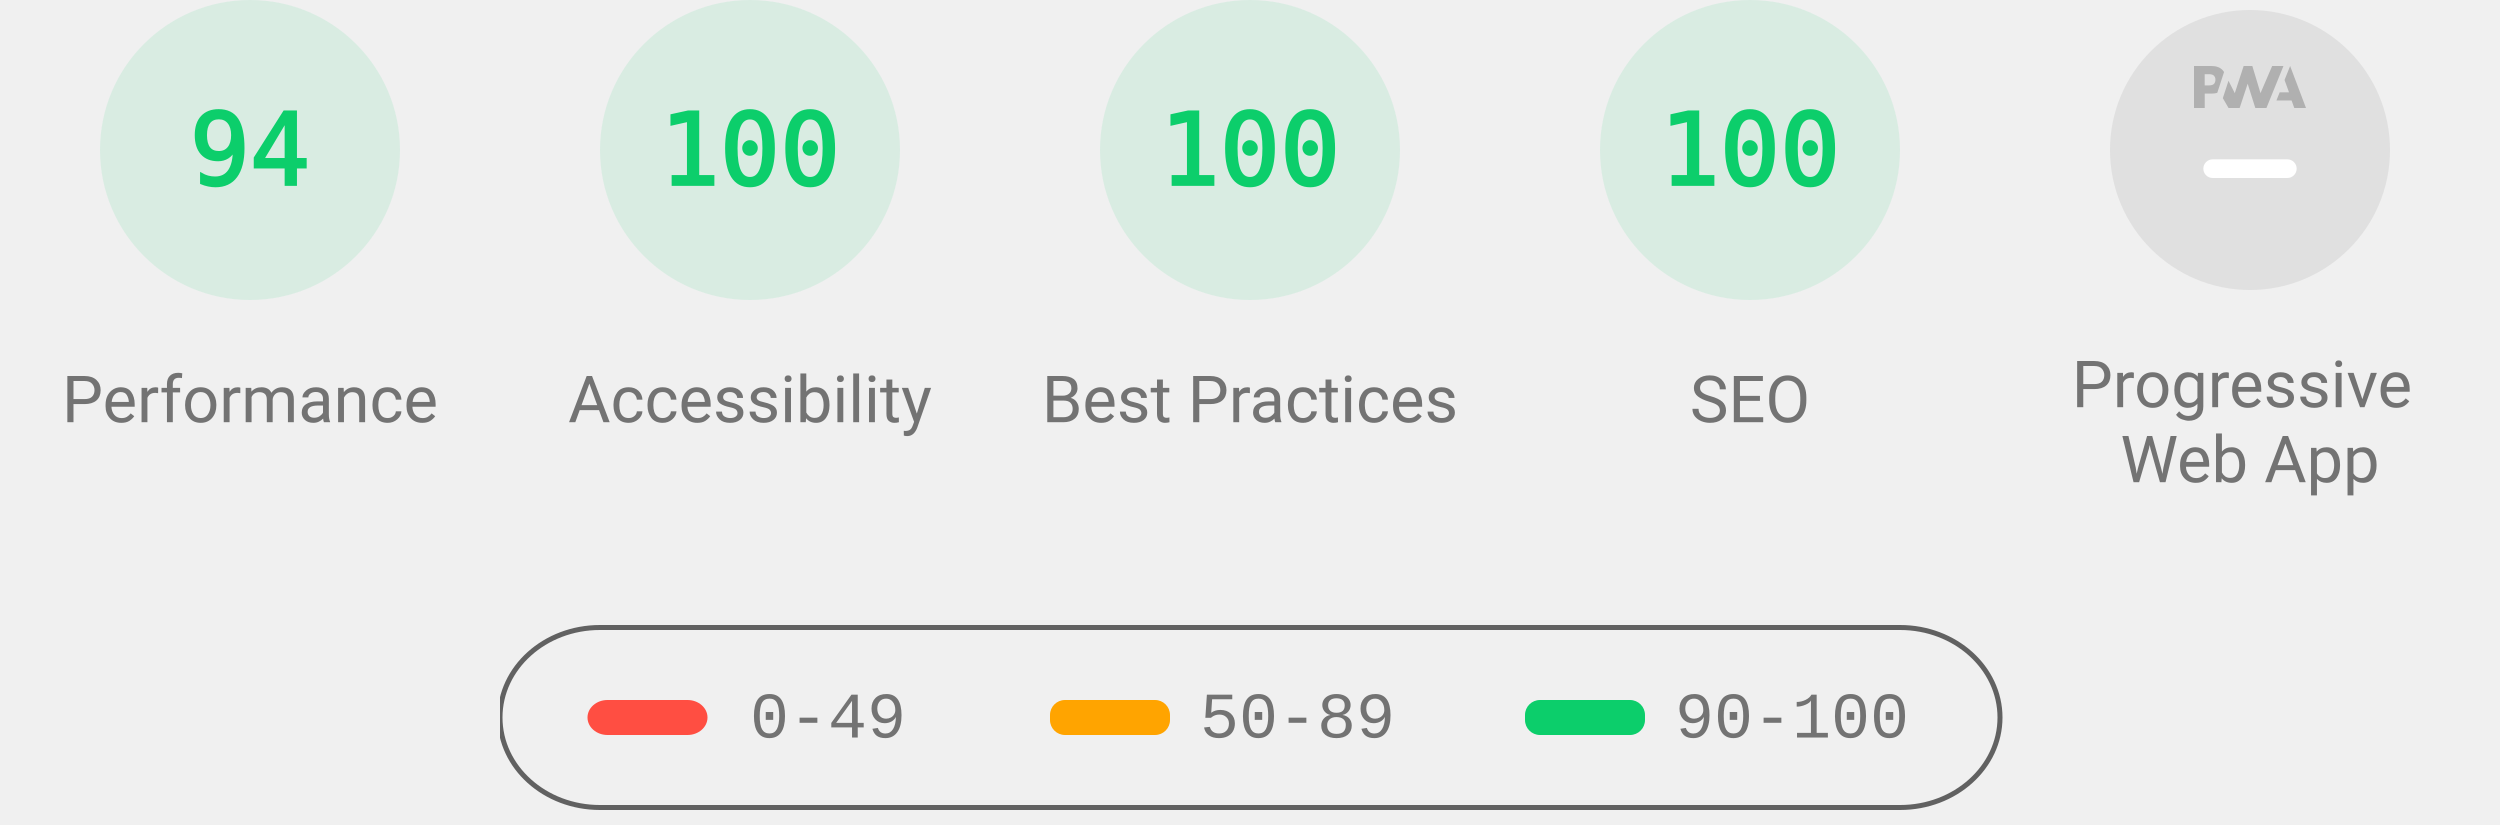
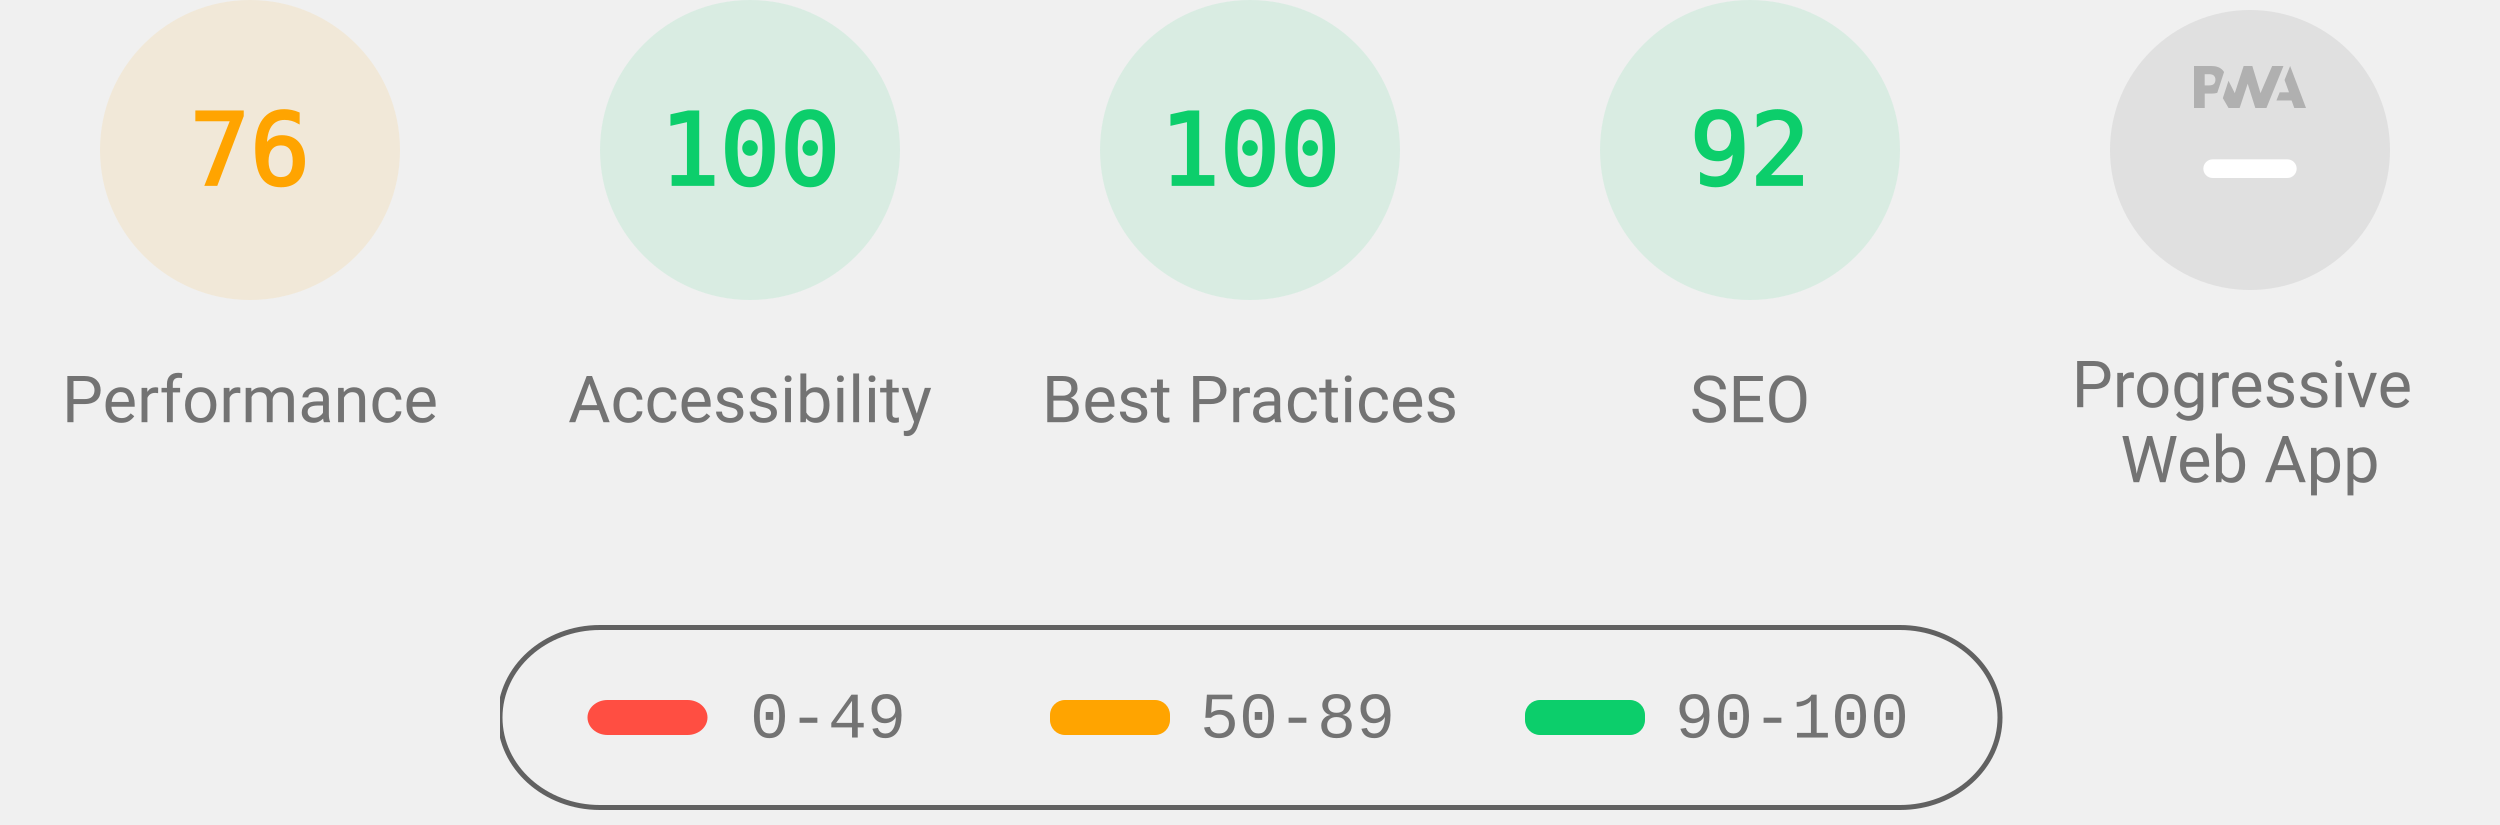
<svg xmlns="http://www.w3.org/2000/svg" class="theme--agnostic" fill="none" width="1000" height="330">
  <style>
			.gauge-base {
				opacity: 0.1
			}

			.gauge-arc {
				fill: none;
				animation-delay: 250ms;
				stroke-linecap: round;
				transform: rotate(-90deg);
				transform-origin: 100px 60px;
				animation: load-gauge 1s ease forwards
			}

			.guage-text {
				font-size: 40px;
				font-family: monospace;
				text-align: center
			}

			.guage-red {
				color: #ff4e42;
				fill: #ff4e42;
				stroke: #ff4e42
			}
			.guage-orange {
				color: #ffa400;
				fill: #ffa400;
				stroke: #ffa400
			}
			.guage-green {
				color: #0cce6b;
				fill: #0cce6b;
				stroke: #0cce6b
			}
			.theme--agnostic .guage-undefined {
				color: #5c5c5c;
				fill: #5c5c5c;
				stroke: #5c5c5c
			}
			.theme--light .guage-undefined {
				color: #1e1e1e;
				fill: #1e1e1e;
				stroke: #1e1e1e
			}
			.theme--dark .guage-undefined {
				color: #f5f5f5;
				fill: #f5f5f5;
				stroke: #f5f5f5
			}

			.guage-title {
				stroke: none;
				font-size: 26px;
				line-height: 26px;
				font-family: Roboto, Halvetica, Arial, sans-serif
			}
			.metric.guage-title {
				font-family: 'Courier New', Courier, monospace
			}
			.theme--agnostic .guage-title {
				color: #737373;
				fill: #737373
			}
			.theme--light .guage-title {
				color: #212121;
				fill: #212121
			}
			.theme--dark .guage-title {
				color: #f5f5f5;
				fill: #f5f5f5
			}

			@keyframes load-gauge {
				from {
					stroke-dasharray: 0 352.858
				}
			}
			.lh-gauge--pwa__disc {
				fill: #e0e0e0
			}
			.lh-gauge--pwa__logo {
				position: relative;
				fill: #b0b0b0
			}
			.lh-gauge--pwa__invisible {
				display: none
			}
			.lh-gauge--pwa__visible {
				display: inline
			}
			.guage-invisible {
				display: none
			}
			.lh-gauge--pwa__logo--primary-color {
				fill: #304ffe
			}
			.theme--agnostic .lh-gauge--pwa__logo--secondary-color {
				fill: #787878
			}
			.theme--light .lh-gauge--pwa__logo--secondary-color {
				fill: #3d3d3d
			}
			.theme--dark .lh-gauge--pwa__logo--secondary-color {
				fill: #d8b6b6
			}
			.theme--light #svg_2 {
				stroke: #00000022
			}
			.theme--agnostic #svg_2 {
				stroke: #616161
			}
			.theme--light #svg_2 {
				stroke: #00000022
			}
			.theme--dark #svg_2 {
				stroke: #f5f5f566
			}
		</style>
-   <svg class="guage-div guage-perf guage-green" viewBox="0 0 200 200" width="200" height="200" x="0" y="0">
-     <circle class="gauge-base" r="56" cx="100" cy="60" stroke-width="8" />
-     <circle class="gauge-arc guage-arc-1" r="56" cx="100" cy="60" stroke-width="8" style="stroke-dasharray: 330.747, 351.858;" />
-     <text class="guage-text" x="100px" y="60px" alignment-baseline="central" dominant-baseline="central" text-anchor="middle">94</text>
+   <svg class="guage-div guage-perf guage-orange" viewBox="0 0 200 200" width="200" height="200" x="0" y="0">
+     <circle class="gauge-base" r="56" cx="100" cy="60" stroke-width="8" />
+     <circle class="gauge-arc guage-arc-1" r="56" cx="100" cy="60" stroke-width="8" style="stroke-dasharray: 267.412, 351.858;" />
+     <text class="guage-text" x="100px" y="60px" alignment-baseline="central" dominant-baseline="central" text-anchor="middle">76</text>
    <text class="guage-title" x="100px" y="160px" alignment-baseline="central" dominant-baseline="central" text-anchor="middle">Performance</text>
  </svg>
  <svg class="guage-div guage-acc guage-green" viewBox="0 0 200 200" width="200" height="200" x="200" y="0">
    <circle class="gauge-base" r="56" cx="100" cy="60" stroke-width="8" />
    <circle class="gauge-arc guage-arc-2" r="56" cx="100" cy="60" stroke-width="8" style="stroke-dasharray: 351.858, 351.858;" />
    <text class="guage-text" x="100px" y="60px" alignment-baseline="central" dominant-baseline="central" text-anchor="middle">100</text>
    <text class="guage-title" x="100px" y="160px" alignment-baseline="central" dominant-baseline="central" text-anchor="middle">Accessibility</text>
  </svg>
  <svg class="guage-div guage-best guage-green" viewBox="0 0 200 200" width="200" height="200" x="400" y="0">
    <circle class="gauge-base" r="56" cx="100" cy="60" stroke-width="8" />
    <circle class="gauge-arc guage-arc-3" r="56" cx="100" cy="60" stroke-width="8" style="stroke-dasharray: 351.858, 351.858;" />
    <text class="guage-text" x="100px" y="60px" alignment-baseline="central" dominant-baseline="central" text-anchor="middle">100</text>
    <text class="guage-title" x="100px" y="160px" alignment-baseline="central" dominant-baseline="central" text-anchor="middle">Best Practices</text>
  </svg>
  <svg class="guage-div guage-seo guage-green" viewBox="0 0 200 200" width="200" height="200" x="600" y="0">
    <circle class="gauge-base" r="56" cx="100" cy="60" stroke-width="8" />
-     <circle class="gauge-arc guage-arc-4" r="56" cx="100" cy="60" stroke-width="8" style="stroke-dasharray: 351.858, 351.858;" />
-     <text class="guage-text" x="100px" y="60px" alignment-baseline="central" dominant-baseline="central" text-anchor="middle">100</text>
+     <circle class="gauge-arc guage-arc-4" r="56" cx="100" cy="60" stroke-width="8" style="stroke-dasharray: 323.709, 351.858;" />
+     <text class="guage-text" x="100px" y="60px" alignment-baseline="central" dominant-baseline="central" text-anchor="middle">92</text>
    <text class="guage-title" x="100px" y="160px" alignment-baseline="central" dominant-baseline="central" text-anchor="middle">SEO</text>
  </svg>
  <svg class="guage-div guage-pwa " viewBox="0 0 200 200" width="200" height="200" x="800" y="0">
    <svg viewBox="0 0 60 60" width="112" height="112" x="44" y="4">
      <defs>
        <linearGradient id="lh-gauge--pwa__check-circle__gradient-0" x1="50%" y1="0%" x2="50%" y2="100%">
          <stop stop-color="#00C852" offset="0%" />
          <stop stop-color="#009688" offset="100%" />
        </linearGradient>
        <linearGradient id="lh-gauge--pwa__installable__shadow-gradient-0" x1="76.056%" x2="24.111%" y1="82.995%" y2="24.735%">
          <stop stop-color="#A5D6A7" offset="0%" />
          <stop stop-color="#80CBC4" offset="100%" />
        </linearGradient>
        <linearGradient id="lh-gauge--pwa__fast-reliable__shadow-gradient-0" x1="76.056%" y1="82.995%" x2="25.678%" y2="26.493%">
          <stop stop-color="#64B5F6" offset="0%" />
          <stop stop-color="#2979FF" offset="100%" />
        </linearGradient>
        <g id="lh-gauge--pwa__fast-reliable-badge-0">
          <circle fill="#FFFFFF" cx="10" cy="10" r="10" />
          <path fill="#304FFE" d="M10 3.58l5.25 2.34v3.5c0 3.23-2.24 6.26-5.25 7-3.01-.74-5.25-3.77-5.25-7v-3.5L10 3.58zm-.47 10.74l2.76-4.83.03-.07c.04-.08 0-.24-.22-.24h-1.64l.47-3.26h-.47l-2.7 4.77c-.02.01.05-.1-.04.05-.09.16-.1.31.18.31h1.63l-.47 3.27h.47z" />
        </g>
        <g id="lh-gauge--pwa__installable-badge-0">
          <circle fill="#FFFFFF" cx="10" cy="10" r="10" />
          <path fill="#009688" d="M10 4.167A5.835 5.835 0 0 0 4.167 10 5.835 5.835 0 0 0 10 15.833 5.835 5.835 0 0 0 15.833 10 5.835 5.835 0 0 0 10 4.167zm2.917 6.416h-2.334v2.334H9.417v-2.334H7.083V9.417h2.334V7.083h1.166v2.334h2.334v1.166z" />
        </g>
      </defs>
      <g stroke="none" fill-rule="nonzero">
        <circle class="lh-gauge--pwa__disc" cx="30" cy="30" r="30" />
        <g class="lh-gauge--pwa__logo">
          <path d="M35.66 19.39l.7-1.75h2L37.4 15 38.6 12l3.4 9h-2.51l-.58-1.61z" />
          <path d="M33.52 21l3.65-9h-2.42l-2.5 5.82L30.5 12h-1.86l-1.9 5.82-1.35-2.65-1.21 3.72L25.4 21h2.38l1.72-5.2 1.64 5.2z" />
          <path fill-rule="nonzero" d="M20.3 17.91h1.48c.45 0 .85-.05 1.2-.15l.39-1.18 1.07-3.3a2.64 2.64 0 0 0-.28-.37c-.55-.6-1.36-.91-2.42-.91H18v9h2.3V17.9zm1.96-3.84c.22.22.33.5.33.87 0 .36-.1.65-.29.87-.2.23-.59.35-1.15.35h-.86v-2.41h.87c.52 0 .89.1 1.1.32z" />
        </g>
        <rect class="lh-gauge--pwa__component lh-gauge--pwa__na-line lh-gauge--pwa__visible" fill="#FFFFFF" x="20" y="32" width="20" height="4" rx="2" />
        <g class="lh-gauge--pwa__component lh-gauge--pwa__fast-reliable-badge lh-gauge--pwa__invisible" transform="translate(20, 29)">
          <path fill="url(#lh-gauge--pwa__fast-reliable__shadow-gradient-0)" d="M33.63 19.49A30 30 0 0 1 16.2 30.36L3 17.14 17.14 3l16.49 16.49z" />
          <use href="#lh-gauge--pwa__fast-reliable-badge-0" />
        </g>
        <g class="lh-gauge--pwa__component lh-gauge--pwa__installable-badge lh-gauge--pwa__invisible" transform="translate(20, 29)">
          <path fill="url(#lh-gauge--pwa__installable__shadow-gradient-0)" d="M33.629 19.487c-4.272 5.453-10.391 9.39-17.415 10.869L3 17.142 17.142 3 33.63 19.487z" />
          <use href="#lh-gauge--pwa__installable-badge-0" />
        </g>
        <g class="lh-gauge--pwa__component lh-gauge--pwa__fast-reliable-installable-badges lh-gauge--pwa__invisible">
          <g transform="translate(8, 29)">
            <path fill="url(#lh-gauge--pwa__fast-reliable__shadow-gradient-0)" d="M16.321 30.463L3 17.143 17.142 3l22.365 22.365A29.864 29.864 0 0 1 22 31c-1.942 0-3.84-.184-5.679-.537z" />
            <use href="#lh-gauge--pwa__fast-reliable-badge-0" />
          </g>
          <g transform="translate(32, 29)">
            <path fill="url(#lh-gauge--pwa__installable__shadow-gradient-0)" d="M25.982 11.84a30.107 30.107 0 0 1-13.08 15.203L3 17.143 17.142 3l8.84 8.84z" />
            <use href="#lh-gauge--pwa__installable-badge-0" />
          </g>
        </g>
        <g class="lh-gauge--pwa__component lh-gauge--pwa__check-circle lh-gauge--pwa__invisible" transform="translate(18, 28)">
          <circle fill="#FFFFFF" cx="12" cy="12" r="12" />
          <path fill="url(#lh-gauge--pwa__check-circle__gradient-0)" d="M12 2a10 10 0 1 0 0 20 10 10 0 0 0 0-20zm-2 15l-5-5 1.41-1.41L10 14.17l7.59-7.59L19 8l-9 9z" />
        </g>
      </g>
    </svg>
    <text class="guage-title" y="160px" alignment-baseline="central" dominant-baseline="central" text-anchor="middle">
      <tspan x="100px" dy="-6px">Progressive</tspan>
      <tspan x="100px" dy="30px">Web App</tspan>
    </text>
  </svg>
  <svg width="604" height="76" x="200" y="250">
    <g>
      <rect fill="none" id="canvas_background" height="80" width="604" y="-1" x="-1" />
      <g display="none" overflow="visible" y="0" x="0" height="100%" width="100%" id="canvasGrid">
        <rect fill="url(#gridpattern)" stroke-width="0" y="0" x="0" height="100%" width="100%" />
      </g>
    </g>
    <g>
      <rect fill-opacity="0" stroke-width="2" rx="40" id="svg_2" height="72" width="600" y="1" x="0" fill="#000000" />
      <rect stroke="#000" rx="8" id="svg_3" height="14" width="48" y="30" x="35" stroke-opacity="null" stroke-width="0" fill="#ff4e42" />
      <rect stroke="#000" rx="6" id="svg_4" height="14" width="48" y="30" x="220" stroke-opacity="null" stroke-width="0" fill="#ffa400" />
      <rect stroke="#000" rx="6" id="svg_5" height="14" width="48" y="30" x="410" stroke-opacity="null" stroke-width="0" fill="#0cce6b" />
      <text class="metric guage-title" xml:space="preserve" text-anchor="start" font-size="26" id="svg_6" y="45" x="100" stroke-opacity="null" stroke-width="0" stroke="#000">0-49</text>
      <text class="metric guage-title" xml:space="preserve" text-anchor="start" font-size="26" id="svg_7" y="45" x="280" stroke-opacity="null" stroke-width="0" stroke="#000">50-89</text>
      <text class="metric guage-title" xml:space="preserve" text-anchor="start" font-size="26" id="svg_8" y="45" x="470" stroke-opacity="null" stroke-width="0" stroke="#000">90-100</text>
    </g>
  </svg>
</svg>
